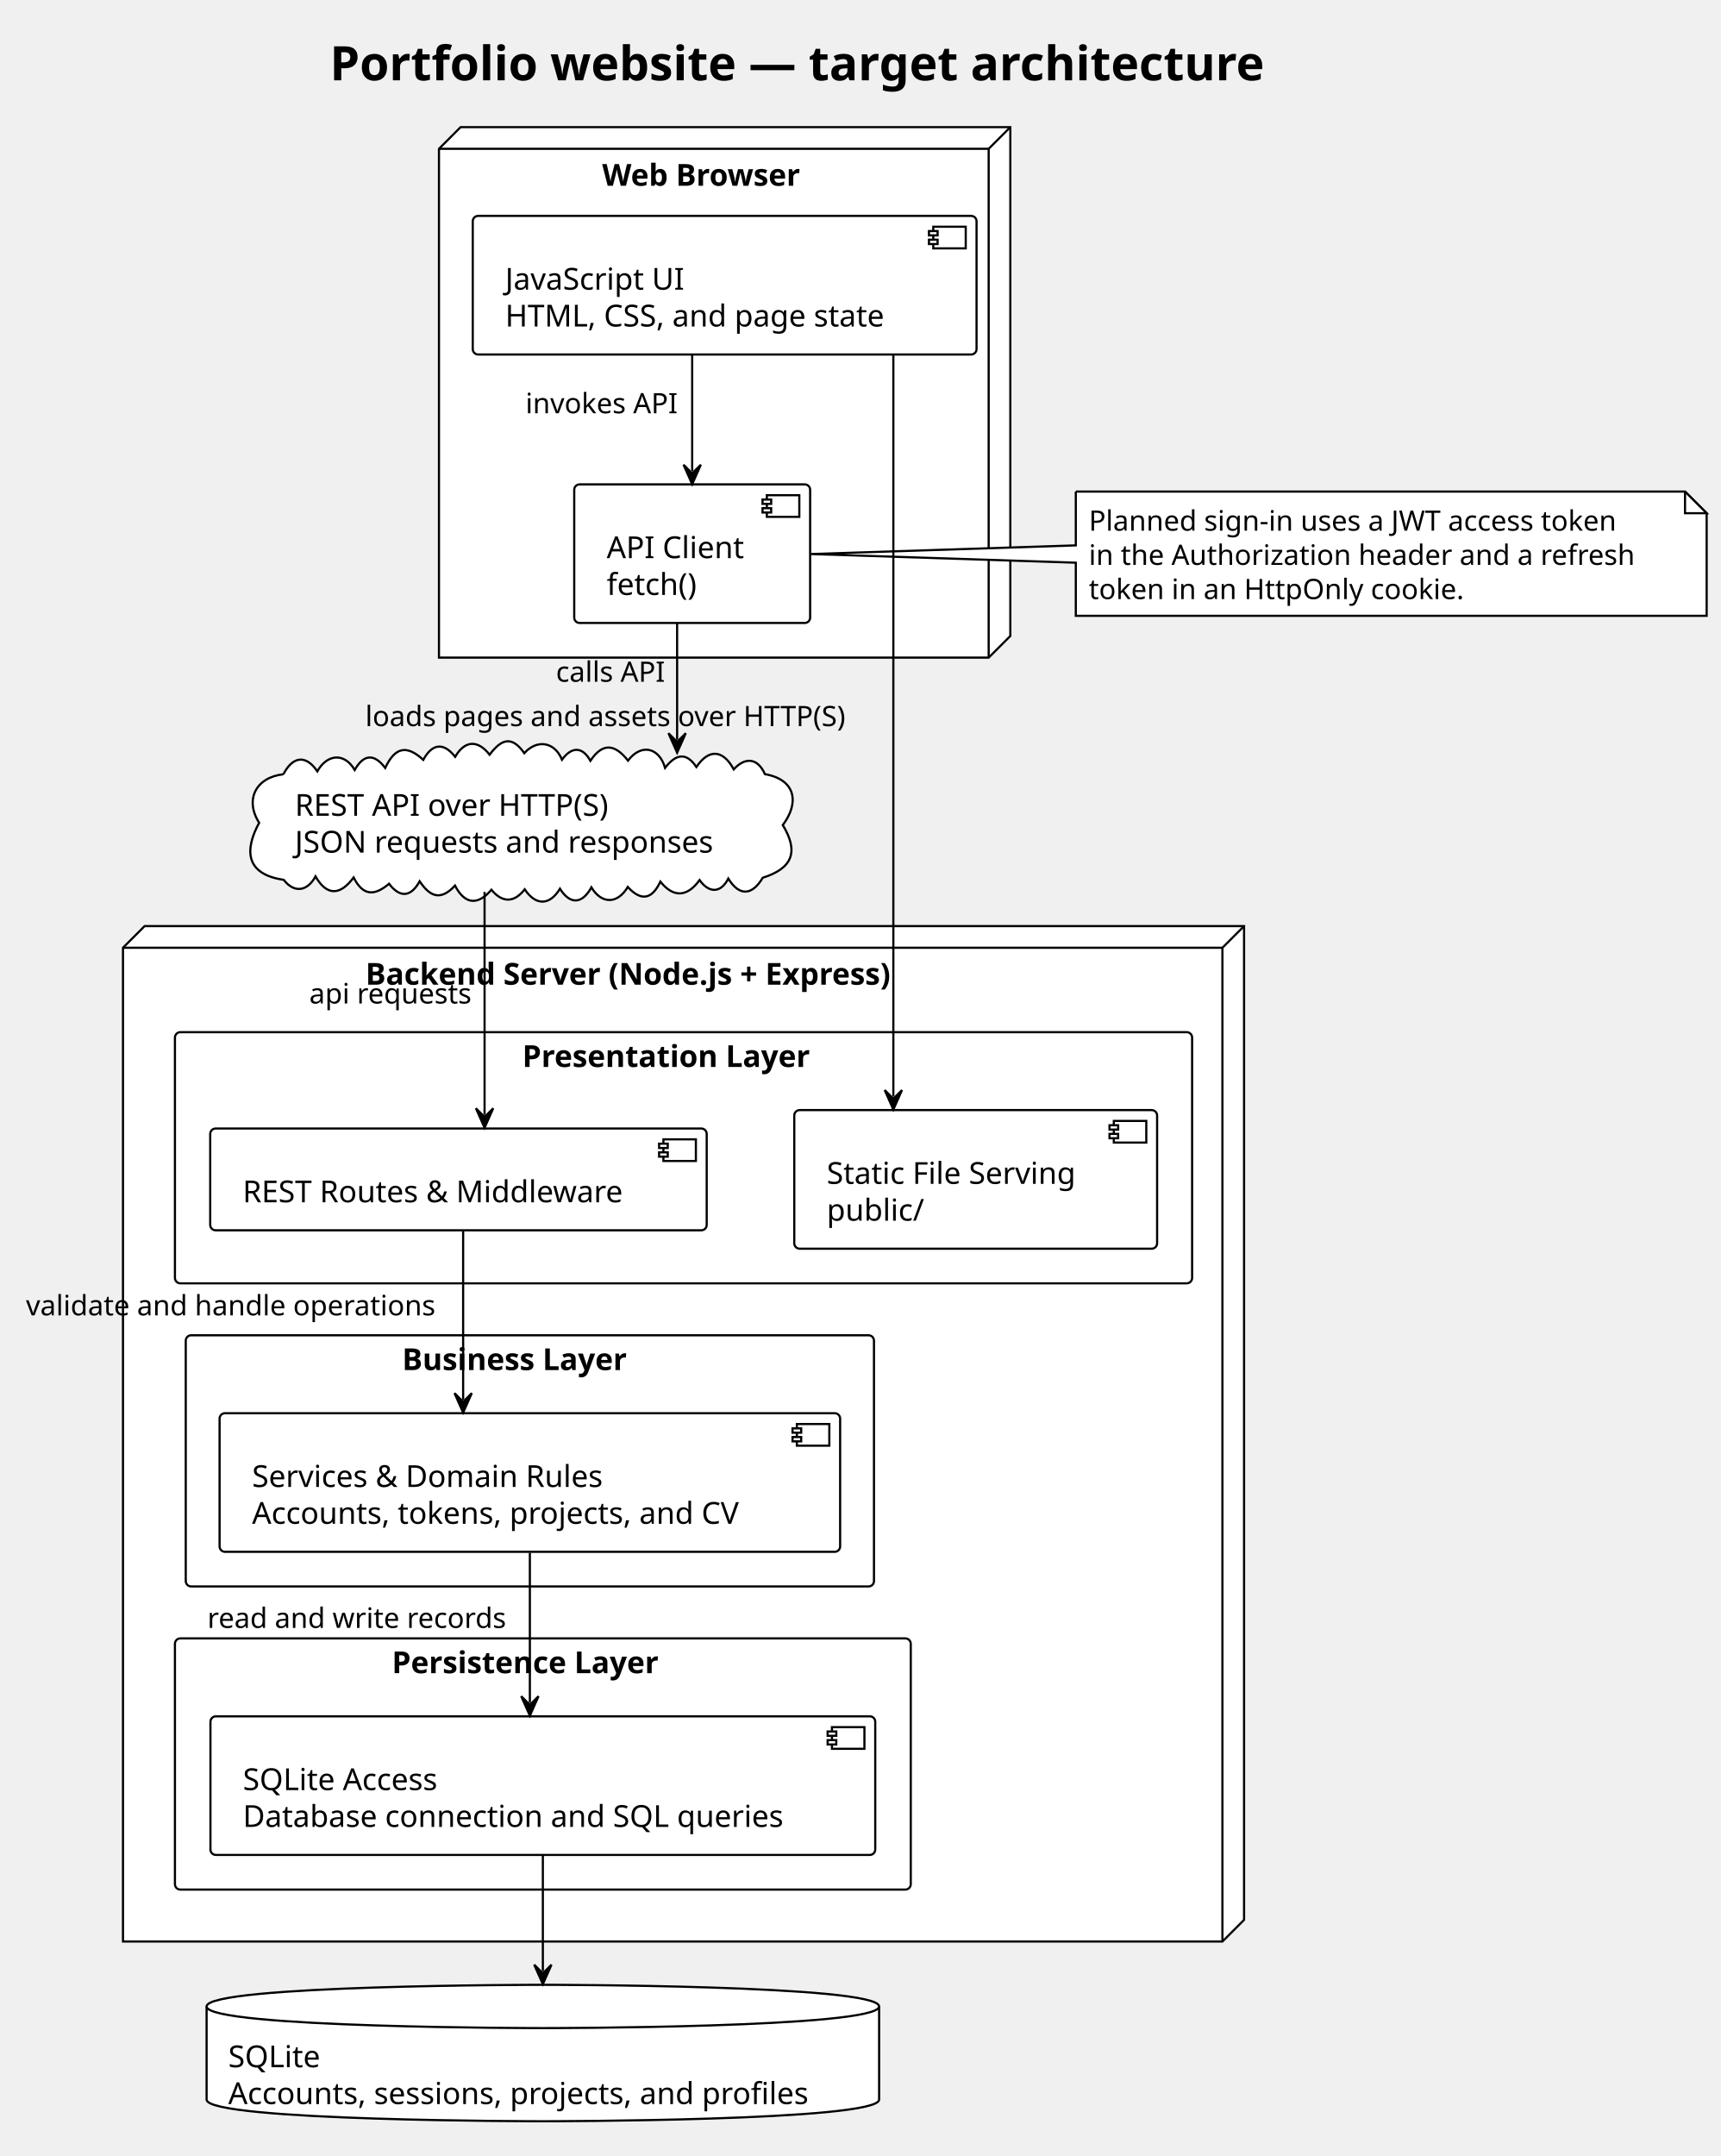
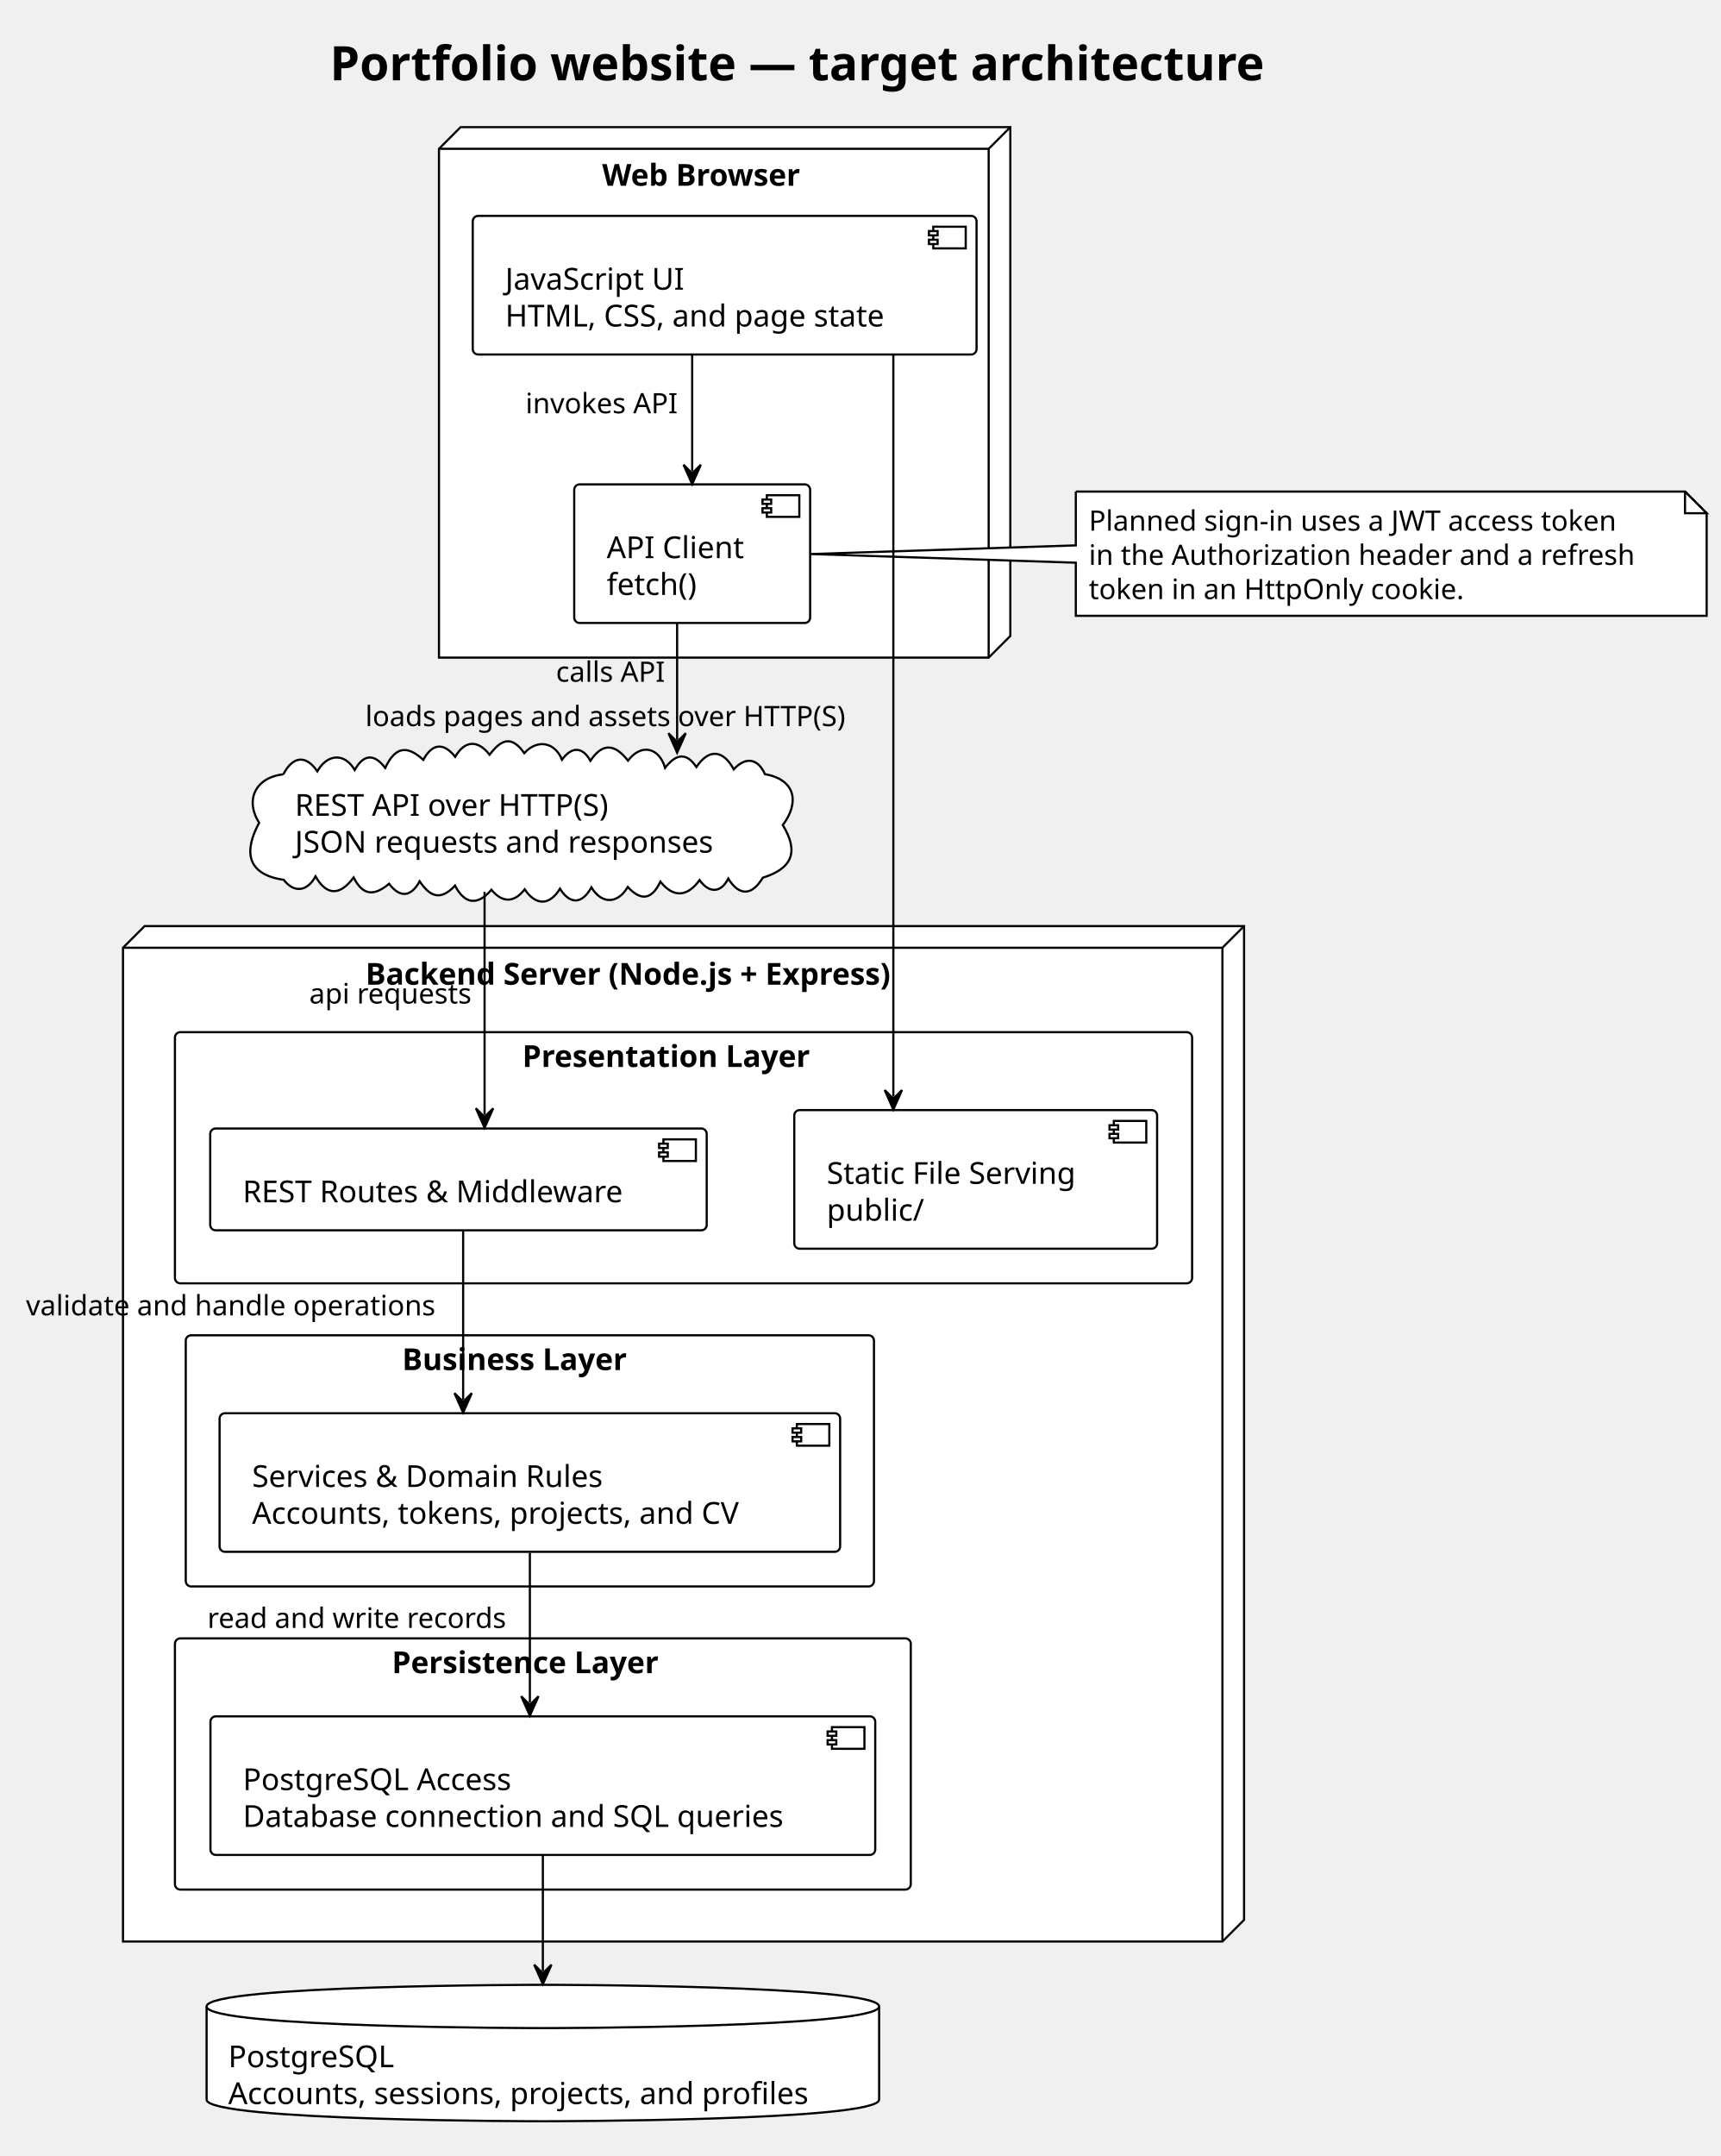
<svg xmlns="http://www.w3.org/2000/svg" contentStyleType="text/css" data-diagram-type="DESCRIPTION" height="996px" preserveAspectRatio="none" style="width:795px;height:996px;background:#FFFFFF;" version="1.1" viewBox="0 0 795 996" width="795px" zoomAndPan="magnify">
  <defs />
  <g>
    <g class="title" data-source-line="2">
      <text fill="#000000" font-family="Verdana" font-size="22" font-weight="bold" lengthAdjust="spacing" textLength="481.798" x="152.389" y="37.118">Portfolio website — target architecture</text>
    </g>
-     <g class="cluster" data-qualified-name="Web Browser" data-source-line="8" id="ent0002">
+     <g class="cluster" data-entity="Web Browser" data-source-line="8" data-uid="ent0002" id="cluster_Web Browser">
      <polygon fill="#FFFFFF" points="202.83,68.737,212.83,58.737,466.83,58.737,466.83,293.797,456.83,303.797,202.83,303.797,202.83,68.737" style="stroke:#000000;stroke-width:1;" />
      <line style="stroke:#000000;stroke-width:1;" x1="456.83" x2="466.83" y1="68.737" y2="58.737" />
      <line style="stroke:#000000;stroke-width:1;" x1="202.83" x2="456.83" y1="68.737" y2="68.737" />
      <line style="stroke:#000000;stroke-width:1;" x1="456.83" x2="456.83" y1="68.737" y2="303.797" />
      <text fill="#000000" font-family="Verdana" font-size="14" font-weight="bold" lengthAdjust="spacing" textLength="105.178" x="278.241" y="85.812">Web Browser</text>
    </g>
-     <g class="cluster" data-qualified-name="Backend Server .Node.js . Express." data-source-line="15" id="ent0006">
+     <g class="cluster" data-entity="Backend Server .Node.js . Express." data-source-line="15" data-uid="ent0006" id="cluster_Backend Server .Node.js . Express.">
      <polygon fill="#FFFFFF" points="56.83,437.827,66.83,427.827,574.83,427.827,574.83,886.917,564.83,896.917,56.83,896.917,56.83,437.827" style="stroke:#000000;stroke-width:1;" />
      <line style="stroke:#000000;stroke-width:1;" x1="564.83" x2="574.83" y1="437.827" y2="427.827" />
      <line style="stroke:#000000;stroke-width:1;" x1="56.83" x2="564.83" y1="437.827" y2="437.827" />
      <line style="stroke:#000000;stroke-width:1;" x1="564.83" x2="564.83" y1="437.827" y2="896.917" />
      <text fill="#000000" font-family="Verdana" font-size="14" font-weight="bold" lengthAdjust="spacing" textLength="285.899" x="168.88" y="454.902">Backend Server (Node.js + Express)</text>
    </g>
-     <g class="cluster" data-qualified-name="Backend Server .Node.js . Express..Presentation Layer" data-source-line="16" id="ent0007">
+     <g class="cluster" data-entity="Presentation Layer" data-source-line="16" data-uid="ent0007" id="cluster_Presentation Layer">
      <rect fill="#FFFFFF" height="116.03" rx="2.5" ry="2.5" style="stroke:#000000;stroke-width:1;" width="470" x="80.83" y="476.827" />
      <text fill="#000000" font-family="Verdana" font-size="14" font-weight="bold" lengthAdjust="spacing" textLength="148.996" x="241.332" y="492.902">Presentation Layer</text>
    </g>
-     <g class="cluster" data-qualified-name="Backend Server .Node.js . Express..Business Layer" data-source-line="21" id="ent0010">
+     <g class="cluster" data-entity="Business Layer" data-source-line="21" data-uid="ent0010" id="cluster_Business Layer">
      <rect fill="#FFFFFF" height="116.03" rx="2.5" ry="2.5" style="stroke:#000000;stroke-width:1;" width="318" x="85.83" y="616.857" />
      <text fill="#000000" font-family="Verdana" font-size="14" font-weight="bold" lengthAdjust="spacing" textLength="118.036" x="185.812" y="632.933">Business Layer</text>
    </g>
-     <g class="cluster" data-qualified-name="Backend Server .Node.js . Express..Persistence Layer" data-source-line="25" id="ent0012">
+     <g class="cluster" data-entity="Persistence Layer" data-source-line="25" data-uid="ent0012" id="cluster_Persistence Layer">
      <rect fill="#FFFFFF" height="116.03" rx="2.5" ry="2.5" style="stroke:#000000;stroke-width:1;" width="340" x="80.83" y="756.887" />
      <text fill="#000000" font-family="Verdana" font-size="14" font-weight="bold" lengthAdjust="spacing" textLength="139.522" x="181.069" y="772.962">Persistence Layer</text>
    </g>
-     <g class="entity" data-qualified-name="Web Browser.UI" data-source-line="9" id="ent0003">
+     <g class="entity" data-entity="UI" data-source-line="9" data-uid="ent0003" id="entity_UI">
      <rect fill="#FFFFFF" height="64.029" rx="2.5" ry="2.5" style="stroke:#000000;stroke-width:1;" width="232.787" x="218.44" y="99.737" />
      <rect fill="#FFFFFF" height="10" style="stroke:#000000;stroke-width:1;" width="15" x="431.227" y="104.737" />
      <rect fill="#FFFFFF" height="2" style="stroke:#000000;stroke-width:1;" width="4" x="429.227" y="106.737" />
      <rect fill="#FFFFFF" height="2" style="stroke:#000000;stroke-width:1;" width="4" x="429.227" y="110.737" />
      <text fill="#000000" font-family="Verdana" font-size="14" lengthAdjust="spacing" textLength="93.447" x="233.44" y="133.812">JavaScript UI</text>
      <text fill="#000000" font-family="Verdana" font-size="14" lengthAdjust="spacing" textLength="192.787" x="233.44" y="150.827">HTML, CSS, and page state</text>
    </g>
-     <g class="entity" data-qualified-name="Web Browser.Client" data-source-line="10" id="ent0004">
+     <g class="entity" data-entity="Client" data-source-line="10" data-uid="ent0004" id="entity_Client">
      <rect fill="#FFFFFF" height="64.029" rx="2.5" ry="2.5" style="stroke:#000000;stroke-width:1;" width="109.002" x="265.33" y="223.767" />
      <rect fill="#FFFFFF" height="10" style="stroke:#000000;stroke-width:1;" width="15" x="354.332" y="228.767" />
      <rect fill="#FFFFFF" height="2" style="stroke:#000000;stroke-width:1;" width="4" x="352.332" y="230.767" />
      <rect fill="#FFFFFF" height="2" style="stroke:#000000;stroke-width:1;" width="4" x="352.332" y="234.767" />
      <text fill="#000000" font-family="Verdana" font-size="14" lengthAdjust="spacing" textLength="69.002" x="280.33" y="257.842">API Client</text>
      <text fill="#000000" font-family="Verdana" font-size="14" lengthAdjust="spacing" textLength="47.647" x="280.33" y="274.857">fetch()</text>
    </g>
-     <g class="entity" data-qualified-name="Backend Server .Node.js . Express..Presentation Layer.Static" data-source-line="17" id="ent0008">
+     <g class="entity" data-entity="Static" data-source-line="17" data-uid="ent0008" id="entity_Static">
      <rect fill="#FFFFFF" height="64.029" rx="2.5" ry="2.5" style="stroke:#000000;stroke-width:1;" width="167.654" x="367" y="512.827" />
      <rect fill="#FFFFFF" height="10" style="stroke:#000000;stroke-width:1;" width="15" x="514.654" y="517.827" />
      <rect fill="#FFFFFF" height="2" style="stroke:#000000;stroke-width:1;" width="4" x="512.654" y="519.827" />
      <rect fill="#FFFFFF" height="2" style="stroke:#000000;stroke-width:1;" width="4" x="512.654" y="523.827" />
      <text fill="#000000" font-family="Verdana" font-size="14" lengthAdjust="spacing" textLength="127.654" x="382" y="546.903">Static File Serving</text>
      <text fill="#000000" font-family="Verdana" font-size="14" lengthAdjust="spacing" textLength="47.64" x="382" y="563.917">public/</text>
    </g>
-     <g class="entity" data-qualified-name="Backend Server .Node.js . Express..Presentation Layer.Routes" data-source-line="18" id="ent0009">
+     <g class="entity" data-entity="Routes" data-source-line="18" data-uid="ent0009" id="entity_Routes">
      <rect fill="#FFFFFF" height="47.015" rx="2.5" ry="2.5" style="stroke:#000000;stroke-width:1;" width="229.41" x="97.13" y="521.337" />
      <rect fill="#FFFFFF" height="10" style="stroke:#000000;stroke-width:1;" width="15" x="306.54" y="526.337" />
      <rect fill="#FFFFFF" height="2" style="stroke:#000000;stroke-width:1;" width="4" x="304.54" y="528.337" />
      <rect fill="#FFFFFF" height="2" style="stroke:#000000;stroke-width:1;" width="4" x="304.54" y="532.337" />
      <text fill="#000000" font-family="Verdana" font-size="14" lengthAdjust="spacing" textLength="189.41" x="112.13" y="555.413">REST Routes &amp; Middleware</text>
    </g>
-     <g class="entity" data-qualified-name="Backend Server .Node.js . Express..Business Layer.Services" data-source-line="22" id="ent0011">
+     <g class="entity" data-entity="Services" data-source-line="22" data-uid="ent0011" id="entity_Services">
      <rect fill="#FFFFFF" height="64.029" rx="2.5" ry="2.5" style="stroke:#000000;stroke-width:1;" width="286.736" x="101.46" y="652.857" />
      <rect fill="#FFFFFF" height="10" style="stroke:#000000;stroke-width:1;" width="15" x="368.196" y="657.857" />
      <rect fill="#FFFFFF" height="2" style="stroke:#000000;stroke-width:1;" width="4" x="366.196" y="659.857" />
      <rect fill="#FFFFFF" height="2" style="stroke:#000000;stroke-width:1;" width="4" x="366.196" y="663.857" />
      <text fill="#000000" font-family="Verdana" font-size="14" lengthAdjust="spacing" textLength="175.957" x="116.46" y="686.933">Services &amp; Domain Rules</text>
      <text fill="#000000" font-family="Verdana" font-size="14" lengthAdjust="spacing" textLength="246.736" x="116.46" y="703.947">Accounts, tokens, projects, and CV</text>
    </g>
-     <g class="entity" data-qualified-name="Backend Server .Node.js . Express..Persistence Layer.Persistence" data-source-line="26" id="ent0013">
+     <g class="entity" data-entity="Persistence" data-source-line="26" data-uid="ent0013" id="entity_Persistence">
      <rect fill="#FFFFFF" height="64.029" rx="2.5" ry="2.5" style="stroke:#000000;stroke-width:1;" width="307.176" x="97.24" y="792.887" />
      <rect fill="#FFFFFF" height="10" style="stroke:#000000;stroke-width:1;" width="15" x="384.416" y="797.887" />
      <rect fill="#FFFFFF" height="2" style="stroke:#000000;stroke-width:1;" width="4" x="382.416" y="799.887" />
      <rect fill="#FFFFFF" height="2" style="stroke:#000000;stroke-width:1;" width="4" x="382.416" y="803.887" />
-       <text fill="#000000" font-family="Verdana" font-size="14" lengthAdjust="spacing" textLength="98.089" x="112.24" y="826.962">SQLite Access</text>
+       <text fill="#000000" font-family="Verdana" font-size="14" lengthAdjust="spacing" textLength="133.178" x="112.24" y="826.962">PostgreSQL Access</text>
      <text fill="#000000" font-family="Verdana" font-size="14" lengthAdjust="spacing" textLength="267.176" x="112.24" y="843.977">Database connection and SQL queries</text>
    </g>
-     <g class="entity" data-qualified-name="Network" data-source-line="13" id="ent0005">
+     <g class="entity" data-entity="Network" data-source-line="13" data-uid="ent0005" id="entity_Network">
      <path d="M130.94,357.691 C135.063,349.683 141.104,348.199 146.627,356.331 C150.975,348.538 158.953,347.331 163.899,355.692 C168.066,348.319 172.893,348.043 177.991,354.76 C182.385,345.424 187.654,343.723 195.578,351.028 C199.648,343.522 204.874,342.733 210.32,349.619 C214.797,341.893 220.854,341.74 226.214,348.661 C231.512,341.676 236.248,339.447 242.254,347.928 C248.228,341.366 256.263,342.69 259.676,350.941 C263.988,345.025 268.99,344.594 272.798,351.46 C278.61,342.717 284.284,343.916 290.176,351.375 C296.336,343.283 304.568,345.316 307.308,354.723 C311.925,348.765 316.796,346.905 321.773,354.334 C327.685,345.567 334.222,346.513 339.026,355.416 C344.396,349.541 350.129,350.152 353.444,357.634 C367.787,360.146 369.428,370.883 361.699,381.145 C369.212,393.563 366.154,401.147 352.438,405.491 C347.598,413.596 341.764,414.319 336.512,405.887 C332.94,412.872 327.479,412.529 323.248,406.562 C317.658,414.258 311.34,415.004 305.13,407.291 C301.271,415.461 296.369,416.537 290.067,409.754 C285.405,417.619 278.086,417.879 273.259,409.929 C269.116,417.521 263.55,418.204 258.738,410.568 C253.899,418.484 247.538,418.429 242.443,410.837 C237.547,417.129 232.118,417.149 227.058,411.042 C220.738,418.474 214.729,417.799 210.247,409.124 C203.616,416.233 198.781,414.373 193.905,407.125 C189.924,414.38 184.888,414.997 179.772,408.272 C172.892,414.029 167.75,413.905 163.395,405.377 C157.432,413.412 151.247,414.341 145.783,404.875 C142.144,411.596 136.14,412.911 131.085,406.452 C113.744,403.911 112.695,393.145 119.734,380.102 C112.832,369.12 118.54,359.021 130.94,357.691" fill="#FFFFFF" style="stroke:#000000;stroke-width:1;" />
      <text fill="#000000" font-family="Verdana" font-size="14" lengthAdjust="spacing" textLength="165.054" x="136.26" y="376.873">REST API over HTTP(S)</text>
      <text fill="#000000" font-family="Verdana" font-size="14" lengthAdjust="spacing" textLength="209.139" x="136.26" y="393.887">JSON requests and responses</text>
    </g>
-     <g class="entity" data-qualified-name="DB" data-source-line="30" id="ent0014">
+     <g class="entity" data-entity="DB" data-source-line="30" data-uid="ent0014" id="entity_DB">
      <path d="M95.46,926.917 C95.46,916.917 250.833,916.917 250.833,916.917 C250.833,916.917 406.206,916.917 406.206,926.917 L406.206,969.947 C406.206,979.947 250.833,979.947 250.833,979.947 C250.833,979.947 95.46,979.947 95.46,969.947 L95.46,926.917" fill="#FFFFFF" style="stroke:#000000;stroke-width:1;" />
      <path d="M95.46,926.917 C95.46,936.917 250.833,936.917 250.833,936.917 C250.833,936.917 406.206,936.917 406.206,926.917" fill="none" style="stroke:#000000;stroke-width:1;" />
-       <text fill="#000000" font-family="Verdana" font-size="14" lengthAdjust="spacing" textLength="46.081" x="105.46" y="954.992">SQLite</text>
+       <text fill="#000000" font-family="Verdana" font-size="14" lengthAdjust="spacing" textLength="81.17" x="105.46" y="954.992">PostgreSQL</text>
      <text fill="#000000" font-family="Verdana" font-size="14" lengthAdjust="spacing" textLength="290.746" x="105.46" y="972.007">Accounts, sessions, projects, and profiles</text>
    </g>
-     <g class="entity" data-qualified-name="GMN22" data-source-line="41" id="ent0023">
+     <g class="entity" data-entity="GMN22" data-source-line="41" data-uid="ent0023" id="entity_GMN22">
      <path d="M497.09,227.087 L497.09,251.947 L374.62,255.947 L497.09,259.947 L497.09,284.485 A0,0 0 0 0 497.09,284.485 L788.576,284.485 A0,0 0 0 0 788.576,284.485 L788.576,237.087 L778.576,227.087 L497.09,227.087 A0,0 0 0 0 497.09,227.087" fill="#FFFFFF" style="stroke:#000000;stroke-width:1;" />
      <path d="M778.576,227.087 L778.576,237.087 L788.576,237.087 L778.576,227.087" fill="#FFFFFF" style="stroke:#000000;stroke-width:1;" />
      <text fill="#000000" font-family="Verdana" font-size="13" lengthAdjust="spacing" textLength="266.716" x="503.09" y="245.157">Planned sign-in uses a JWT access token</text>
      <text fill="#000000" font-family="Verdana" font-size="13" lengthAdjust="spacing" textLength="270.486" x="503.09" y="260.956">in the Authorization header and a refresh</text>
      <text fill="#000000" font-family="Verdana" font-size="13" lengthAdjust="spacing" textLength="186.907" x="503.09" y="276.756">token in an HttpOnly cookie.</text>
    </g>
-     <g class="link" data-entity-1="ent0003" data-entity-2="ent0004" data-link-type="dependency" data-source-line="32" id="lnk15">
+     <g class="link" data-entity-1="UI" data-entity-2="Client" data-source-line="32" data-uid="lnk15" id="link_UI_Client">
      <path d="M319.83,164.017 C319.83,182.397 319.83,199.337 319.83,217.687" fill="none" id="UI-to-Client" style="stroke:#000000;stroke-width:1;" />
      <polygon fill="#000000" points="319.83,223.687,323.83,214.687,319.83,218.687,315.83,214.687,319.83,223.687" style="stroke:#000000;stroke-width:1;" />
      <text fill="#000000" font-family="Verdana" font-size="13" lengthAdjust="spacing" textLength="76.356" x="242.83" y="190.917">invokes API</text>
    </g>
-     <g class="link" data-entity-1="ent0004" data-entity-2="ent0005" data-link-type="dependency" data-source-line="33" id="lnk16">
+     <g class="link" data-entity-1="Client" data-entity-2="Network" data-source-line="33" data-uid="lnk16" id="link_Client_Network">
      <path d="M312.87,288.047 C312.87,306.427 312.87,323.367 312.87,341.717" fill="none" id="Client-to-Network" style="stroke:#000000;stroke-width:1;" />
      <polygon fill="#000000" points="312.87,347.717,316.87,338.717,312.87,342.717,308.87,338.717,312.87,347.717" style="stroke:#000000;stroke-width:1;" />
      <text fill="#000000" font-family="Verdana" font-size="13" lengthAdjust="spacing" textLength="55.256" x="256.87" y="314.947">calls API</text>
    </g>
-     <g class="link" data-entity-1="ent0003" data-entity-2="ent0008" data-link-type="dependency" data-source-line="34" id="lnk17">
+     <g class="link" data-entity-1="UI" data-entity-2="Static" data-source-line="34" data-uid="lnk17" id="link_UI_Static">
      <path d="M412.78,164.167 C412.78,241.387 412.78,429.517 412.78,506.577" fill="none" id="UI-to-Static" style="stroke:#000000;stroke-width:1;" />
      <polygon fill="#000000" points="412.78,512.577,416.78,503.577,412.78,507.577,408.78,503.577,412.78,512.577" style="stroke:#000000;stroke-width:1;" />
      <text fill="#000000" font-family="Verdana" font-size="13" lengthAdjust="spacing" textLength="243.839" x="168.78" y="335.447">loads pages and assets over HTTP(S)</text>
    </g>
-     <g class="link" data-entity-1="ent0005" data-entity-2="ent0009" data-link-type="dependency" data-source-line="35" id="lnk18">
+     <g class="link" data-entity-1="Network" data-entity-2="Routes" data-source-line="35" data-uid="lnk18" id="link_Network_Routes">
      <path d="M223.9,412.027 C223.9,444.017 223.9,486.307 223.9,514.997" fill="none" id="Network-to-Routes" style="stroke:#000000;stroke-width:1;" />
      <polygon fill="#000000" points="223.9,520.997,227.9,511.997,223.9,515.997,219.9,511.997,223.9,520.997" style="stroke:#000000;stroke-width:1;" />
      <text fill="#000000" font-family="Verdana" font-size="13" lengthAdjust="spacing" textLength="80.076" x="142.9" y="463.587">api requests</text>
    </g>
-     <g class="link" data-entity-1="ent0009" data-entity-2="ent0011" data-link-type="dependency" data-source-line="36" id="lnk19">
+     <g class="link" data-entity-1="Routes" data-entity-2="Services" data-source-line="36" data-uid="lnk19" id="link_Routes_Services">
      <path d="M214,568.597 C214,591.697 214,620.947 214,646.587" fill="none" id="Routes-to-Services" style="stroke:#000000;stroke-width:1;" />
      <polygon fill="#000000" points="214,652.587,218,643.587,214,647.587,210,643.587,214,652.587" style="stroke:#000000;stroke-width:1;" />
      <text fill="#000000" font-family="Verdana" font-size="13" lengthAdjust="spacing" textLength="201.595" x="12" y="607.657">validate and handle operations</text>
    </g>
-     <g class="link" data-entity-1="ent0011" data-entity-2="ent0013" data-link-type="dependency" data-source-line="37" id="lnk20">
+     <g class="link" data-entity-1="Services" data-entity-2="Persistence" data-source-line="37" data-uid="lnk20" id="link_Services_Persistence">
      <path d="M244.83,717.347 C244.83,739.977 244.83,764.017 244.83,786.597" fill="none" id="Services-to-Persistence" style="stroke:#000000;stroke-width:1;" />
      <polygon fill="#000000" points="244.83,792.597,248.83,783.597,244.83,787.597,240.83,783.597,244.83,792.597" style="stroke:#000000;stroke-width:1;" />
      <text fill="#000000" font-family="Verdana" font-size="13" lengthAdjust="spacing" textLength="148.04" x="95.83" y="752.047">read and write records</text>
    </g>
-     <g class="link" data-entity-1="ent0013" data-entity-2="ent0014" data-link-type="dependency" data-source-line="38" id="lnk21">
+     <g class="link" data-entity-1="Persistence" data-entity-2="DB" data-source-line="38" data-uid="lnk21" id="link_Persistence_DB">
      <path d="M250.83,857.357 C250.83,875.657 250.83,892.427 250.83,910.617" fill="none" id="Persistence-to-DB" style="stroke:#000000;stroke-width:1;" />
      <polygon fill="#000000" points="250.83,916.617,254.83,907.617,250.83,911.617,246.83,907.617,250.83,916.617" style="stroke:#000000;stroke-width:1;" />
    </g>
  </g>
</svg>
